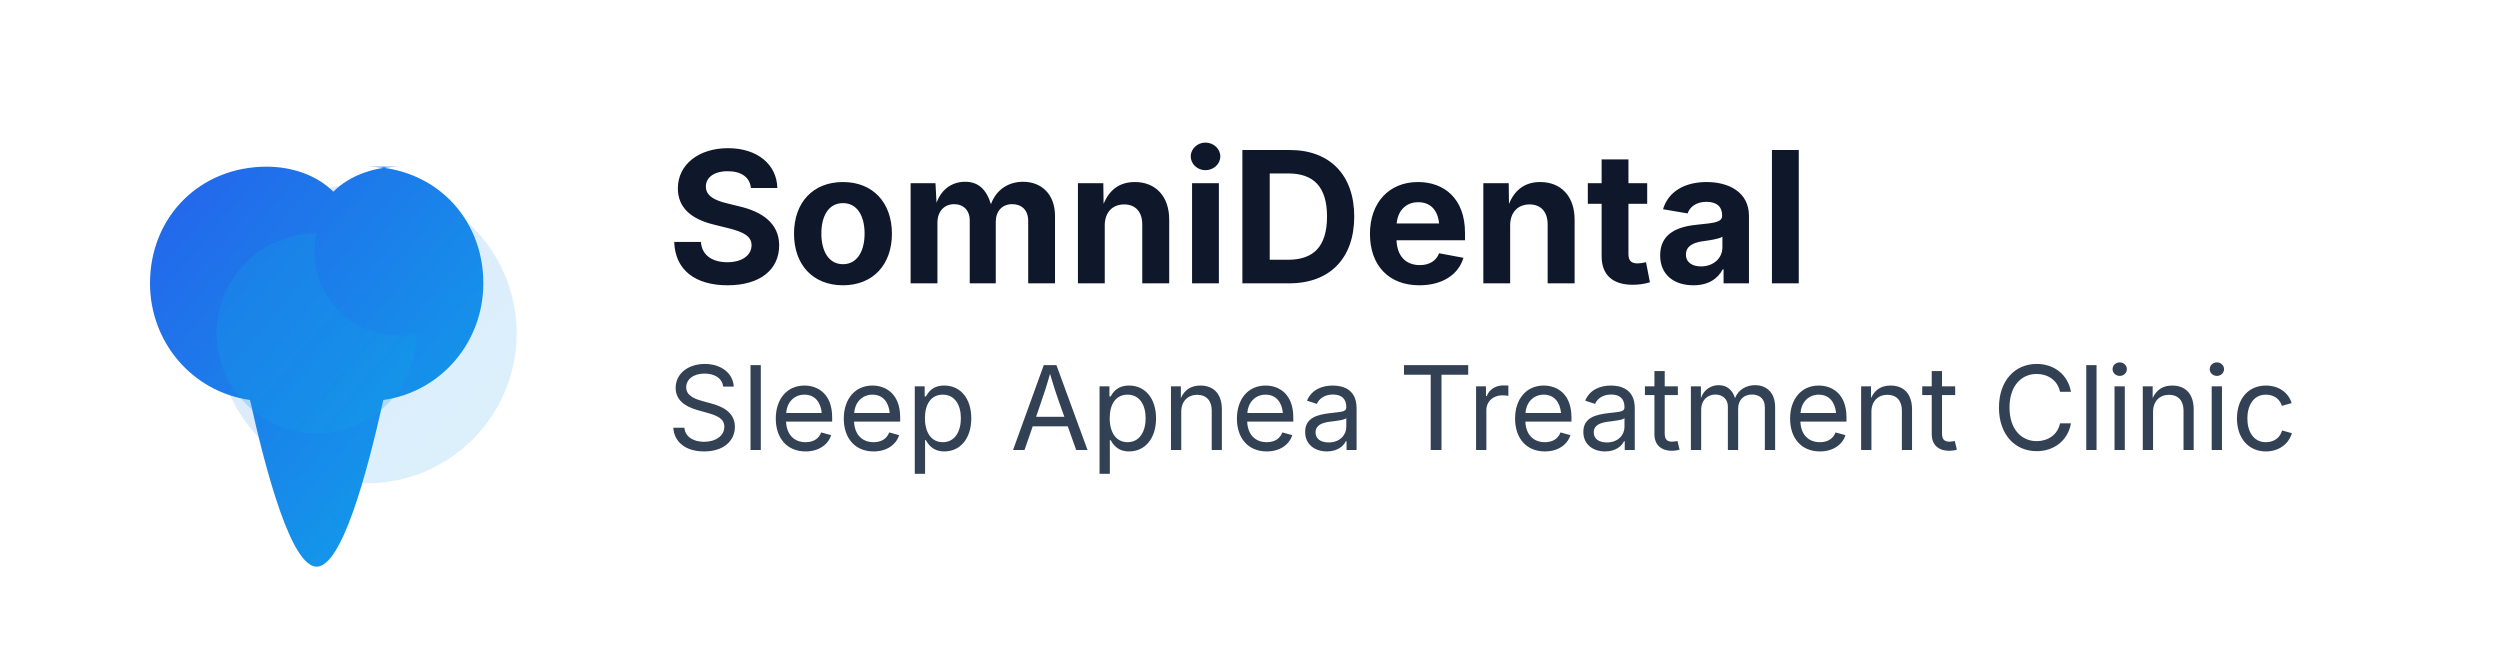
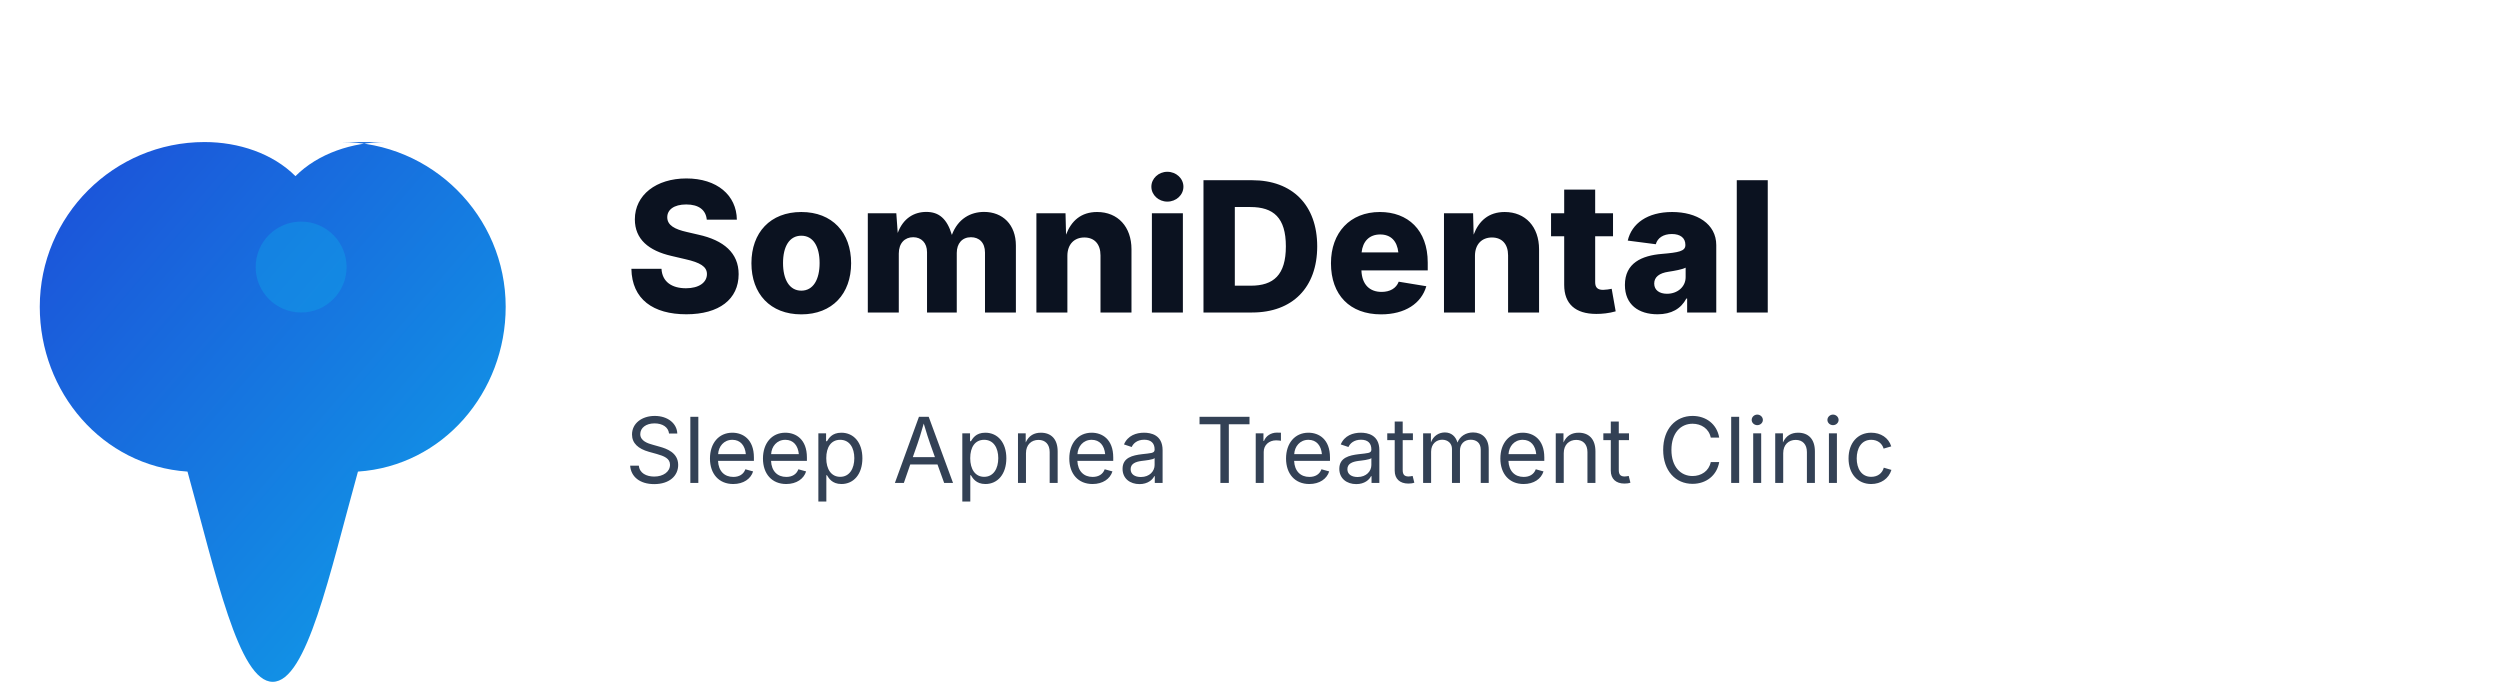
- <svg xmlns="http://www.w3.org/2000/svg" width="180" height="48" viewBox="0 0 300 80">
+ <svg xmlns="http://www.w3.org/2000/svg" width="220" height="60" viewBox="0 0 440 120">
  <defs>
-     <linearGradient id="g" x1="0" x2="1" y1="0" y2="1">
-       <stop offset="0%" stop-color="#2563eb" />
+     <linearGradient id="grad" x1="0" y1="0" x2="1" y2="1">
+       <stop offset="0%" stop-color="#1d4ed8" />
      <stop offset="100%" stop-color="#0ea5e9" />
    </linearGradient>
  </defs>
-   <rect x="0" y="0" width="300" height="80" fill="none" />
-   <g transform="translate(8,8)">
-     <circle cx="36" cy="32" r="18" fill="url(#g)" opacity="0.15" />
-     <path d="M36 12c8 0 14 6 14 14 0 7-5 13-12 14-2 9-5 20-8 20s-6-11-8-20c-7-1-12-7-12-14 0-8 6-14 14-14 3 0 6 1 8 3 2-2 5-3 8-3z" fill="url(#g)" />
-     <path d="M30 20a10 10 0 0 0 12 12 12 12 0 1 1-12-12z" fill="#0ea5e9" opacity="0.25" />
+   <rect width="440" height="120" fill="none" />
+   <g transform="translate(10,15)">
+     <path d="M50 10c16 0 29 13 29 29 0 15-11 28-26 29-5 18-9 37-15 37s-10-19-15-37c-15-1-26-14-26-29 0-16 13-29 29-29 6 0 12 2 16 6 4-4 10-6 16-6z" fill="url(#grad)" />
+     <circle cx="43" cy="32" r="8" fill="#0ea5e9" opacity="0.4" />
  </g>
-   <text x="80" y="34" font-family="Inter, system-ui, -apple-system, Segoe UI, Roboto" font-weight="700" font-size="22" fill="#0f172a">SomniDental</text>
-   <text x="80" y="54" font-family="Inter, system-ui, -apple-system, Segoe UI, Roboto" font-size="14" fill="#334155">Sleep Apnea Treatment Clinic</text>
+   <text x="110" y="55" font-family="Inter, system-ui, -apple-system, Segoe UI, Roboto" font-weight="800" font-size="32" fill="#0b1220">SomniDental</text>
+   <text x="110" y="85" font-family="Inter, system-ui, -apple-system, Segoe UI, Roboto" font-size="16" fill="#334155">Sleep Apnea Treatment Clinic</text>
</svg>
